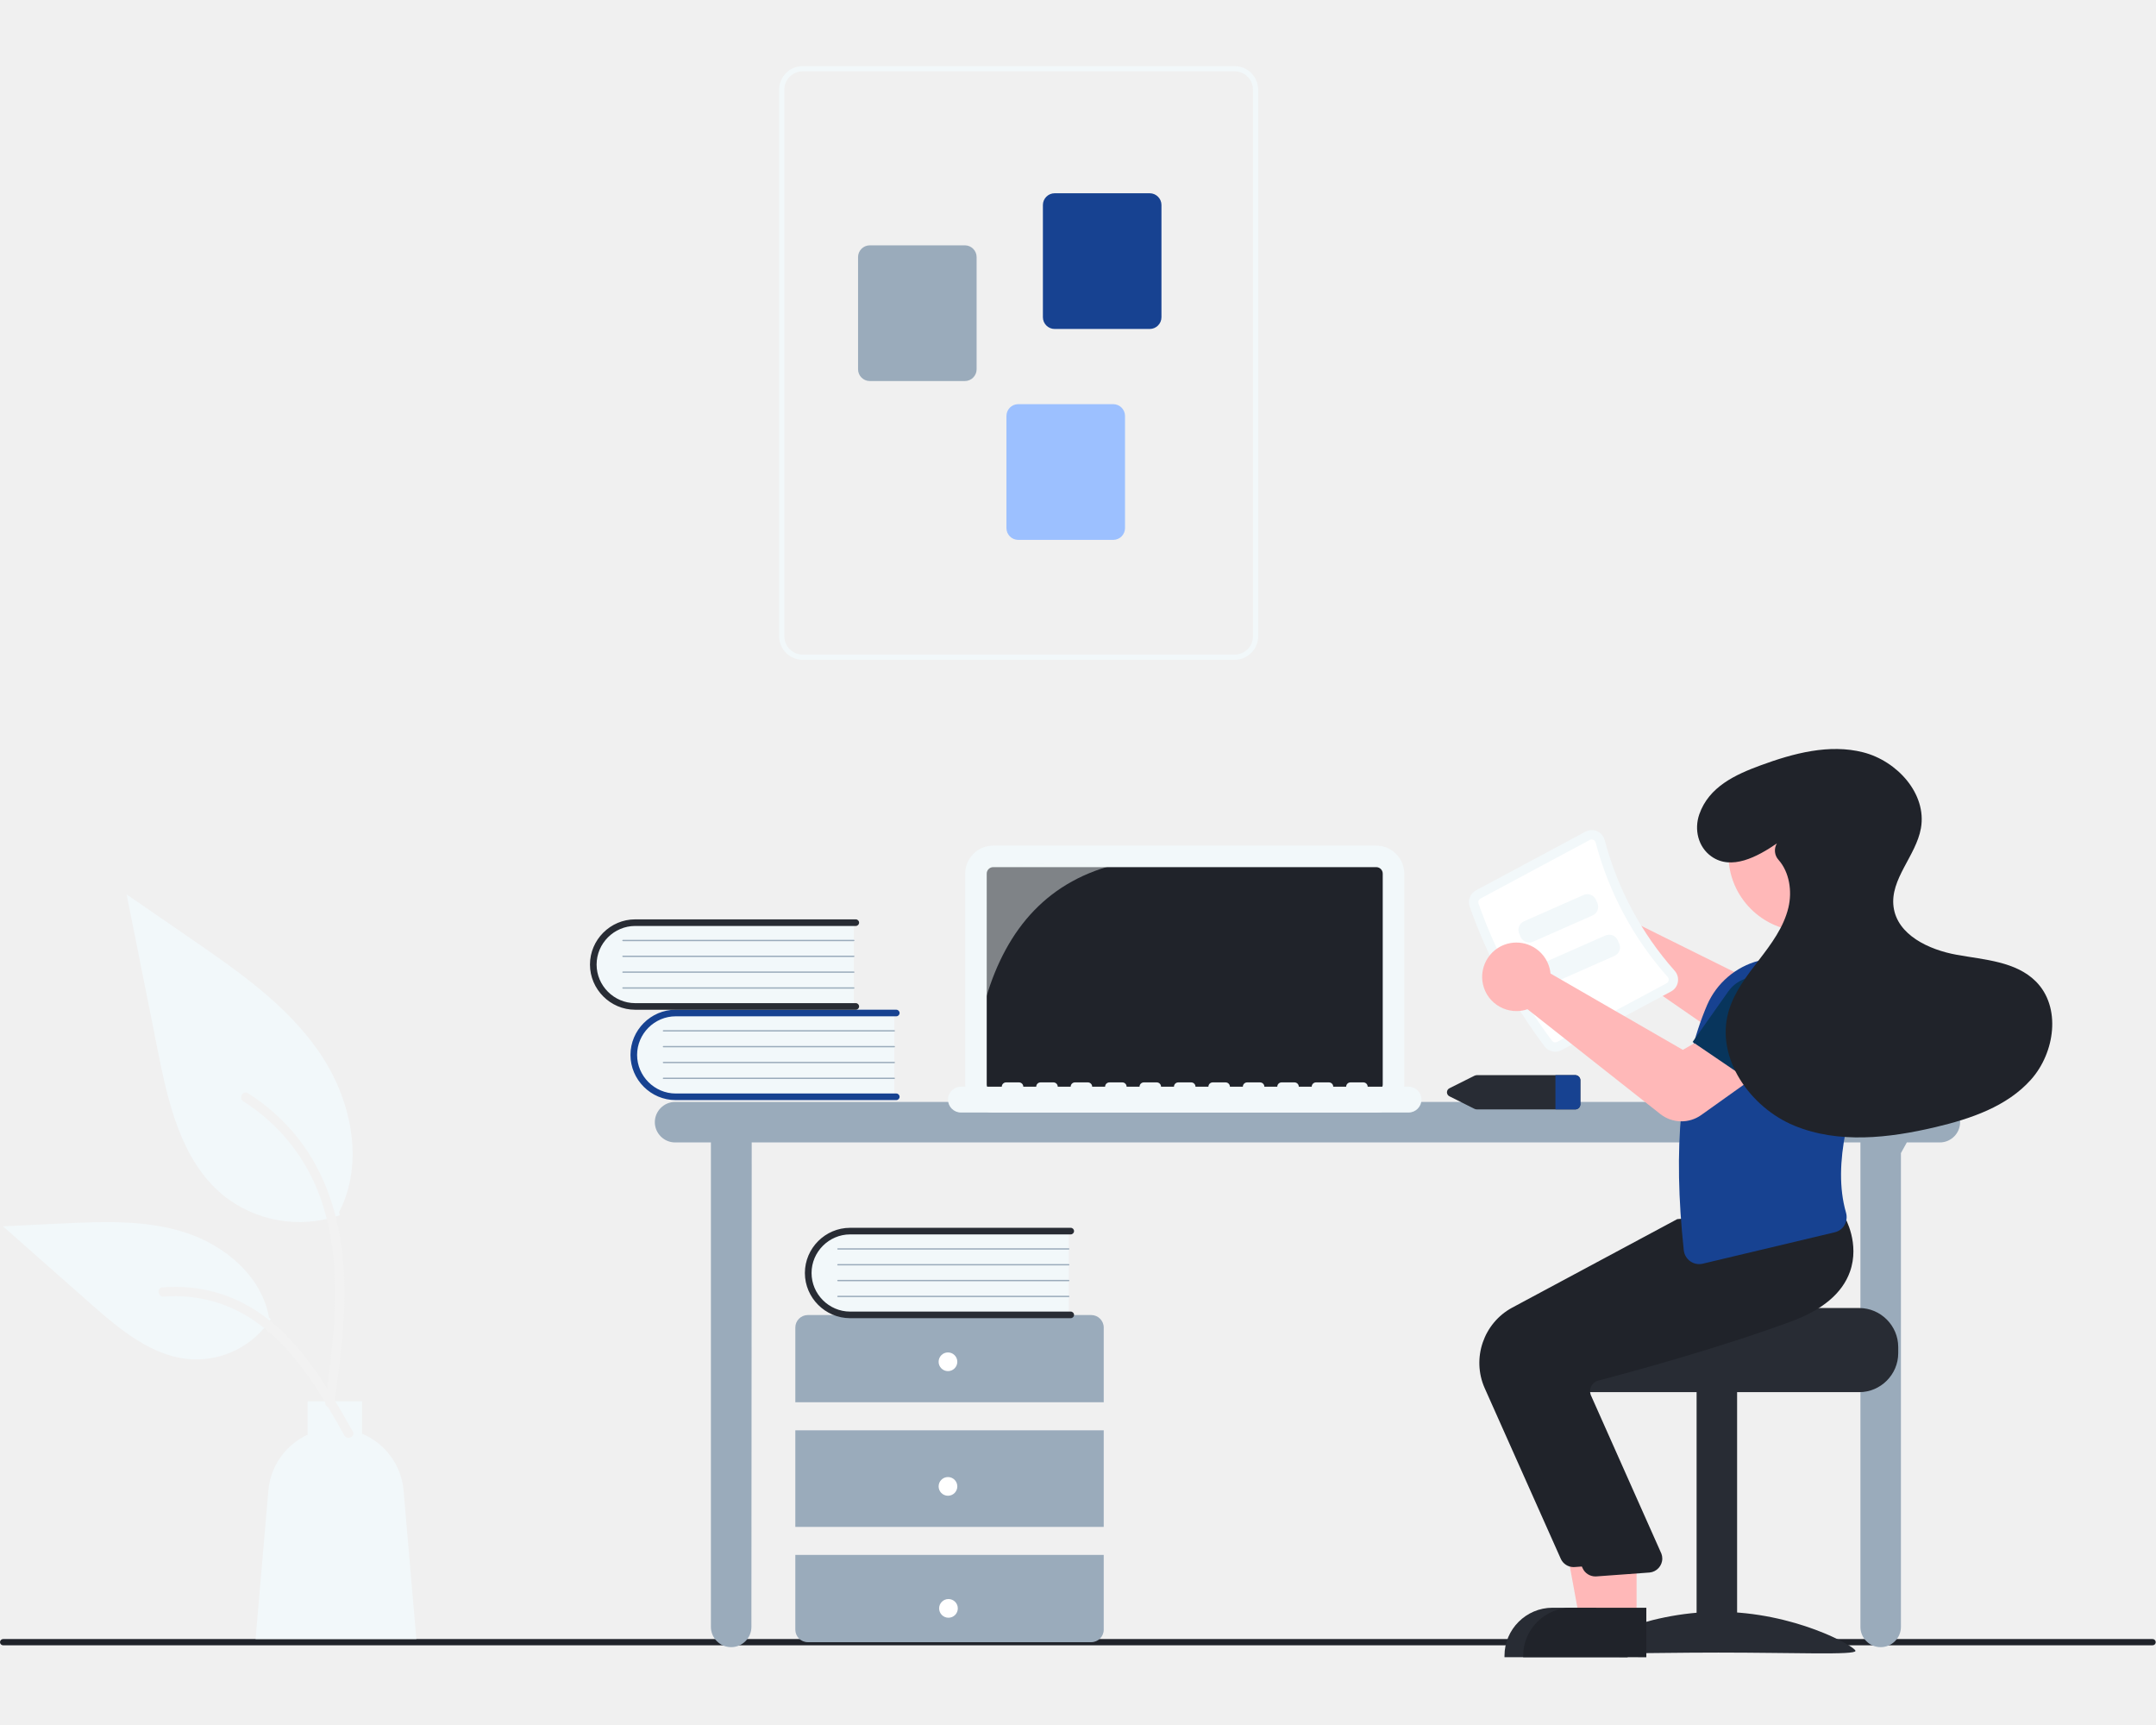
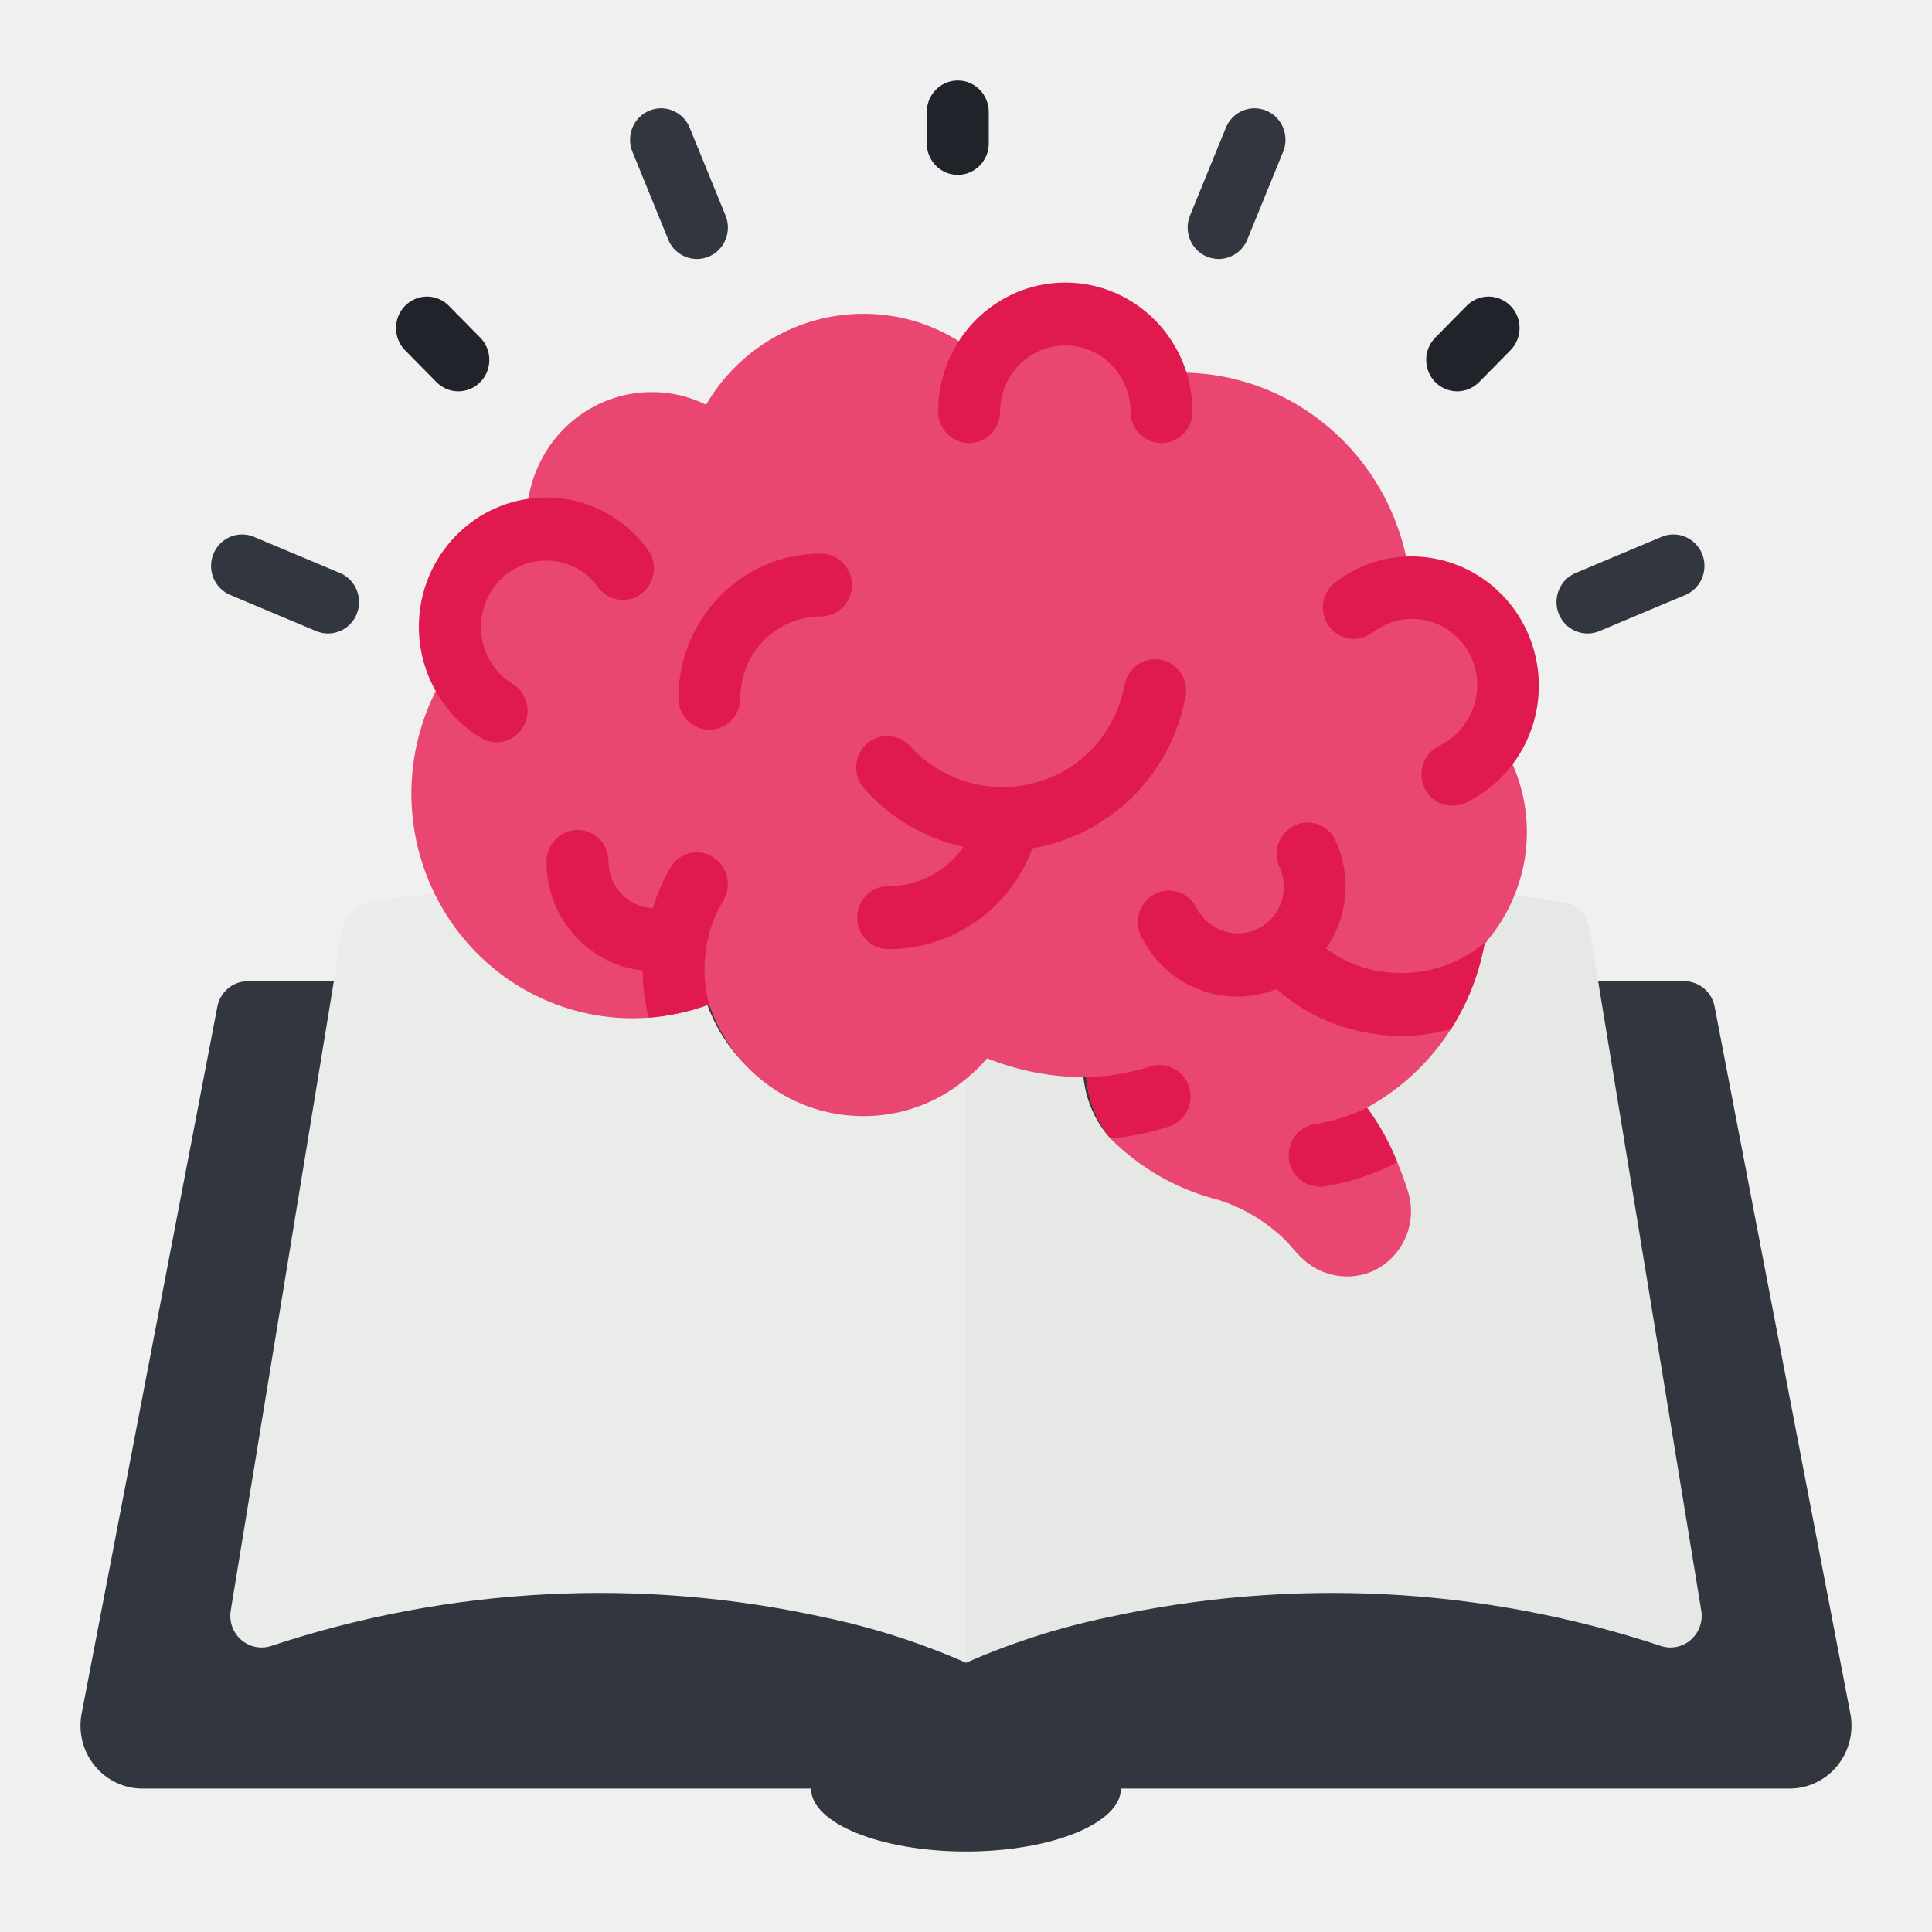
- <svg xmlns="http://www.w3.org/2000/svg" viewBox="0 0 5334 4267" fill-rule="evenodd" clip-rule="evenodd" stroke-linejoin="round" stroke-miterlimit="2">
-   <path d="M5325.63 4070.03H7.71c-4.228 0-7.707-3.479-7.707-7.707s3.479-7.707 7.707-7.707h5317.92c4.228 0 7.707 3.479 7.707 7.707s-3.479 7.707-7.707 7.707z" fill="#20232a" fill-rule="nonzero" />
-   <path d="M4799.26 2725.89H1670.17c-27.482 0-50.097 22.614-50.097 50.097 0 27.482 22.615 50.096 50.097 50.096h88.632v1198.46c0 27.482 22.614 50.097 50.096 50.097 27.482 0 50.096-22.615 50.096-50.097l.762-1198.46h2742.98v1198.46c0 27.482 22.614 50.097 50.097 50.097 27.482 0 50.096-22.615 50.096-50.097v-1172.04l14.575-26.415h81.764c27.482 0 50.096-22.615 50.096-50.097 0-27.482-22.614-50.096-50.096-50.096z" fill="#9aabbb" fill-rule="nonzero" />
-   <path d="M3404.96 2752.11h-947.837c-26.838-.031-50.309-15.647-61.772-38.211a68.475 68.475 0 01-7.452-31.013v-521.843c.043-37.959 31.265-69.181 69.224-69.224h947.837c37.959.043 69.181 31.265 69.224 69.224v521.843c-.043 37.959-31.265 69.181-69.224 69.224z" fill="#f2f8fa" fill-rule="nonzero" />
-   <path d="M3404.96 2145.09h-947.827c-8.744.019-15.934 7.209-15.952 15.954v521.85c.018 8.744 7.208 15.935 15.952 15.953h947.827c8.744-.018 15.934-7.209 15.952-15.953v-521.85c-.018-8.745-7.208-15.935-15.952-15.954z" fill="#20232a" fill-rule="nonzero" />
-   <path d="M2770.47 2136.12c-174.948 40.187-279.646 157.998-331.575 334.118l1.292-331.404 330.283-2.714z" fill="#f2f8fa" fill-opacity=".45" />
-   <path d="M3484.84 2688.21h-101.174c0-5.843-4.807-10.65-10.65-10.65h-31.949c-5.843 0-10.65 4.807-10.65 10.65h-31.95c0-5.843-4.807-10.65-10.65-10.65h-31.949c-5.842 0-10.65 4.807-10.65 10.65h-31.949c-.001-5.843-4.808-10.65-10.65-10.65h-31.95c-5.842 0-10.65 4.807-10.65 10.65h-31.949c0-5.843-4.808-10.65-10.65-10.65h-31.949c-5.843 0-10.65 4.807-10.65 10.65h-31.95c0-5.843-4.807-10.65-10.65-10.65h-31.949c-5.843 0-10.65 4.807-10.65 10.65h-31.95c0-5.843-4.807-10.65-10.65-10.65h-31.949c-5.843 0-10.65 4.807-10.65 10.65h-31.95c0-5.843-4.807-10.65-10.65-10.65h-31.949c-5.842 0-10.65 4.807-10.65 10.65h-31.95c0-5.843-4.807-10.65-10.649-10.65h-31.95c-5.842 0-10.65 4.807-10.65 10.65h-31.949c0-5.843-4.808-10.65-10.65-10.65h-31.95c-5.842 0-10.65 4.807-10.65 10.65h-31.949c0-5.843-4.808-10.65-10.65-10.65h-31.95c-5.842 0-10.649 4.807-10.649 10.65h-31.95c0-5.843-4.807-10.65-10.65-10.65h-31.949c-5.843 0-10.65 4.807-10.65 10.65h-101.174c-17.508.027-31.9 14.441-31.9 31.949 0 17.508 14.392 31.923 31.9 31.95h1107.59c17.527 0 31.949-14.423 31.949-31.95s-14.422-31.949-31.949-31.949z" fill="#f2f8fa" fill-rule="nonzero" />
-   <g fill-rule="nonzero">
-     <path d="M2212.55 2502.67v212.144h-531.501c-1.229.043-2.46.065-3.691.065-58.224 0-106.136-47.912-106.136-106.137 0-58.224 47.912-106.136 106.136-106.136 1.231 0 2.462.021 3.691.064h531.501z" fill="#f2f8fa" />
-     <path d="M2225.61 2713.18c-.002 4.476-3.684 8.158-8.16 8.16h-545.863c-61.323 0-111.784-50.461-111.784-111.784 0-61.323 50.461-111.784 111.784-111.784h545.863c4.477 0 8.16 3.684 8.16 8.16s-3.683 8.159-8.16 8.159h-545.863c-52.338.047-95.379 43.127-95.379 95.465s43.041 95.418 95.379 95.465h545.863c4.476.002 8.158 3.684 8.16 8.159z" fill="#174291" />
-     <path d="M2212.55 2551.62h-571.169a1.639 1.639 0 01-1.631-1.632 1.64 1.64 0 011.631-1.632l.012.001h571.157c.891.006 1.621.74 1.621 1.631a1.64 1.64 0 01-1.621 1.632zM2212.55 2590.79h-571.169a1.64 1.64 0 01-1.631-1.632c0-.896.736-1.632 1.631-1.632h571.169a1.64 1.64 0 011.621 1.632 1.64 1.64 0 01-1.621 1.632zM2212.55 2629.95h-571.169a1.64 1.64 0 01-1.631-1.632 1.64 1.64 0 011.631-1.632h571.169a1.64 1.64 0 011.621 1.632 1.64 1.64 0 01-1.621 1.632zM2212.55 2669.12h-571.169a1.638 1.638 0 01-1.631-1.631c0-.896.736-1.632 1.631-1.632h571.169a1.64 1.64 0 011.621 1.632c0 .891-.73 1.625-1.621 1.631z" fill="#9aabbb" />
-   </g>
-   <g fill-rule="nonzero">
-     <path d="M2112.36 2279.16v212.145h-531.501c-1.23.042-2.461.064-3.691.064-58.225 0-106.137-47.912-106.137-106.136 0-58.225 47.912-106.137 106.137-106.137 1.23 0 2.461.022 3.691.064h531.501z" fill="#f2f8fa" />
-     <path d="M2125.42 2489.67c-.002 4.475-3.684 8.157-8.159 8.159h-545.864c-61.323 0-111.784-50.461-111.784-111.784 0-61.322 50.461-111.783 111.784-111.783h545.864c4.476 0 8.159 3.683 8.159 8.159 0 4.476-3.683 8.16-8.159 8.16h-545.864c-52.338.047-95.379 43.126-95.379 95.464 0 52.339 43.041 95.418 95.379 95.465h545.864c4.475.002 8.157 3.684 8.159 8.16z" fill="#282c34" />
-     <path d="M2112.36 2328.12h-571.169a1.64 1.64 0 01-1.632-1.632 1.64 1.64 0 011.632-1.632h571.169c.891.006 1.62.741 1.62 1.632a1.64 1.64 0 01-1.62 1.632zM2112.36 2367.28h-571.169a1.64 1.64 0 01-1.632-1.632 1.64 1.64 0 011.632-1.632h571.169c.891.006 1.62.741 1.62 1.632 0 .891-.729 1.626-1.62 1.632zM2112.36 2406.45h-571.169a1.64 1.64 0 01-1.632-1.632 1.64 1.64 0 011.632-1.632h571.169c.891.006 1.62.741 1.62 1.632 0 .891-.729 1.626-1.62 1.632zM2112.36 2445.61h-571.169a1.64 1.64 0 01-1.632-1.632 1.64 1.64 0 011.632-1.632h571.169c.891.006 1.62.741 1.62 1.632 0 .891-.729 1.626-1.62 1.632z" fill="#9aabbb" />
-   </g>
-   <path d="M2730.66 3468.87v-184.971c0-16.912-13.917-30.829-30.828-30.829h-701.349c-16.912 0-30.828 13.917-30.829 30.829v184.971h763.006z" fill="#9aabbb" fill-rule="nonzero" />
-   <path fill="#9aabbb" d="M1967.65 3538.23h763.006v238.921H1967.65z" />
-   <path d="M1967.65 3846.52v184.971c.001 16.912 13.917 30.828 30.829 30.829h701.349c16.911-.001 30.828-13.917 30.828-30.829V3846.52H1967.65z" fill="#9aabbb" fill-rule="nonzero" />
-   <circle cx="2345.3" cy="3368.68" r="23.121" fill="#fff" />
-   <circle cx="2345.3" cy="3676.96" r="23.121" fill="#fff" />
-   <circle cx="2346.54" cy="3978.72" r="23.121" fill="#fff" />
-   <g fill-rule="nonzero">
-     <path d="M2644.16 3042.17v212.144h-531.501c-1.23.043-2.461.065-3.691.065-58.225 0-106.137-47.912-106.137-106.137 0-58.224 47.912-106.136 106.137-106.136 1.23 0 2.461.021 3.691.064h531.501z" fill="#f2f8fa" />
-     <path d="M2657.21 3252.68c-.002 4.475-3.684 8.157-8.159 8.159h-545.957c-61.323 0-111.784-50.461-111.784-111.784 0-61.323 50.461-111.784 111.784-111.784l.093.001h545.864c4.476 0 8.159 3.683 8.159 8.159 0 4.476-3.683 8.159-8.159 8.159h-545.864c-52.338.047-95.379 43.127-95.379 95.465s43.041 95.418 95.379 95.465h545.864c4.475.002 8.157 3.684 8.159 8.16z" fill="#282c34" />
-     <path d="M2644.16 3091.12h-571.169a1.639 1.639 0 01-1.632-1.632c0-.895.736-1.631 1.632-1.631h571.169c.891.006 1.62.74 1.62 1.631s-.729 1.626-1.62 1.632zM2644.16 3130.29h-571.169a1.64 1.64 0 01-1.632-1.632 1.64 1.64 0 011.632-1.632h571.169c.891.006 1.62.741 1.62 1.632 0 .891-.729 1.626-1.62 1.632zM2644.16 3169.45h-571.169a1.64 1.64 0 01-1.632-1.632 1.64 1.64 0 011.632-1.632h571.169c.891.006 1.62.741 1.62 1.632 0 .891-.729 1.626-1.62 1.632zM2644.16 3208.62h-571.158l-.011.001a1.64 1.64 0 01-1.632-1.632c0-.896.736-1.632 1.632-1.632h571.169c.891.006 1.62.741 1.62 1.632 0 .891-.729 1.625-1.62 1.631z" fill="#9aabbb" />
-   </g>
-   <g fill-rule="nonzero">
-     <path d="M1927.63 1574.19V221.59c.036-31.787 26.181-57.932 57.968-57.969h1069.2c31.787.037 57.933 26.182 57.969 57.969v1352.6c-.036 31.787-26.182 57.933-57.969 57.969h-1069.2c-31.787-.036-57.932-26.182-57.968-57.969zm57.968-1397.69c-24.723.028-45.059 20.364-45.086 45.087v1352.6c.027 24.724 20.363 45.059 45.086 45.087h1069.2c24.724-.028 45.059-20.363 45.087-45.087v-1352.6c-.028-24.723-20.363-45.059-45.087-45.087h-1069.2z" fill="#f2f8fa" />
-     <path d="M2580.16 784.801V507.07c.018-15.894 13.091-28.967 28.984-28.985h235.353c15.894.018 28.967 13.091 28.984 28.985v277.731c-.017 15.894-13.09 28.967-28.984 28.985h-235.353c-15.893-.018-28.966-13.091-28.984-28.985z" fill="#174291" />
-     <path d="M2122.85 913.62V635.889c.018-15.893 13.091-28.966 28.984-28.984h235.353c15.893.018 28.966 13.091 28.984 28.984v277.732c-.018 15.894-13.091 28.967-28.984 28.984h-235.353c-15.894-.017-28.967-13.091-28.984-28.985z" fill="#9aabbb" />
-     <path d="M2489.99 1306.52v-277.732c.017-15.893 13.09-28.966 28.984-28.984h235.352c15.894.018 28.967 13.091 28.985 28.984v277.732c-.018 15.894-13.091 28.967-28.985 28.984h-235.352c-15.894-.017-28.967-13.09-28.984-28.984z" fill="#9cc0ff" />
-   </g>
-   <g fill-rule="nonzero">
-     <path d="M3896.44 2659.62h-242.158a14.963 14.963 0 00-6.627 1.542l-61.119 30.597a11.157 11.157 0 00-6.781 10.25c0 4.459 2.678 8.507 6.781 10.251l61.119 30.597a14.963 14.963 0 006.627 1.542h242.158c6.899.399 12.924-4.899 13.412-11.792v-61.194c-.487-6.894-6.513-12.192-13.412-11.793z" fill="#282c34" />
-     <path d="M3909.85 2671.41v61.194c-.488 6.894-6.513 12.192-13.412 11.792h-48.245v-84.778h48.245c6.899-.399 12.925 4.898 13.412 11.792z" fill="#174291" />
-   </g>
-   <path d="M3894.62 2201.82a84.807 84.807 0 0133.599-6.94c37.266 0 70.367 24.564 81.164 60.232a81.666 81.666 0 012.467 11.06l338.636 167.924 78.368-51.935 97.509 112.257-119.66 97.185c-29.465 23.745-71.308 25.358-102.514 3.954l-343.578-237.597a80.767 80.767 0 01-7.822 2.853 84.83 84.83 0 01-24.55 3.631c-40.81 0-76.119-29.46-83.43-69.61a82.56 82.56 0 01-1.253-10.324c-1.948-35.449 18.496-68.555 51.064-82.69z" fill="#ffb8b8" fill-rule="nonzero" />
-   <g fill="#282c34">
-     <path d="M4599.93 3235.72h-370.017c0 10.636-381.349 19.268-381.349 19.268a99.094 99.094 0 00-16.261 15.414 95.672 95.672 0 00-22.354 61.657v15.414c.02 52.843 43.497 96.32 96.339 96.34h693.642c52.833-.046 96.293-43.507 96.339-96.34v-15.414c-.073-52.822-43.517-96.266-96.339-96.339z" fill-rule="nonzero" />
-     <path d="M4197.44 3439.98h100.193v647.399H4197.44z" />
-     <path d="M3912.27 4083.86c0 10.826 151.826 4.188 339.113 4.188 187.288 0 339.114 6.638 339.114-4.188 0-10.825-151.826-96.673-339.114-96.673-187.287 0-339.113 85.848-339.113 96.673z" fill-rule="nonzero" />
-   </g>
-   <path d="M4002.72 4007.98l-94.482-.008-44.956-245.063 139.453.007-.015 245.064z" fill="#ffb8b8" fill-rule="nonzero" />
-   <path d="M4026.82 4099.57l-304.666-.011v-3.855c0-65.052 53.53-118.582 118.582-118.582l186.09.007-.006 122.441z" fill="#282c34" fill-rule="nonzero" />
-   <path d="M3861.4 3856.01l-188.369-422.41c-32.439-73.433-2.648-160.535 67.966-198.722l408.581-219.096 186.444-15.859 171.983-15.632 1.24 2.1c1.586 2.679 38.563 66.549 13.568 136.583-18.96 53.122-68.277 94.616-146.58 123.329-182.77 67.016-393.905 124.293-476.196 145.804a26.613 26.613 0 00-17.042 13.562 26.976 26.976 0 00-1.513 21.571l175.003 393.177a34.686 34.686 0 012.118 11.935c0 17.82-13.734 32.887-31.477 34.533l-130.764 9.521c-1.11.106-2.215.158-3.315.158-13.656-.004-26.09-8.08-31.647-20.554z" fill="#20232a" fill-rule="nonzero" />
-   <path d="M4048.96 4007.98l-94.481-.008-44.956-245.063 139.453.007-.016 245.064z" fill="#ffb8b8" fill-rule="nonzero" />
-   <path d="M4073.06 4099.57l-304.667-.011v-3.855c0-65.052 53.53-118.582 118.583-118.582l186.09.007-.006 122.441zM3915.35 3879.14l-188.37-422.41c-32.438-73.432-2.648-160.534 67.967-198.722l408.581-219.096 186.444-15.858 171.983-15.633 1.24 2.1c1.586 2.68 38.563 66.55 13.568 136.583-18.96 53.123-68.277 94.616-146.58 123.33-182.77 67.016-393.905 124.292-476.196 145.803a26.608 26.608 0 00-17.042 13.563 26.976 26.976 0 00-1.513 21.571l175.003 393.176a34.691 34.691 0 012.118 11.936c0 17.819-13.734 32.886-31.477 34.533l-130.764 9.521c-1.11.105-2.215.158-3.315.158-13.657-.005-26.09-8.08-31.647-20.555z" fill="#20232a" fill-rule="nonzero" />
-   <path d="M3821.46 2588.72a1291.026 1291.026 0 01-185.553-346.295c-5.22-15.28 1.442-32.263 15.66-39.918l270.869-145.138a32.752 32.752 0 0128.713-1.165 33.31 33.31 0 0118.97 22.227 788.688 788.688 0 00172.991 322.857 33.301 33.301 0 018.002 28.105 32.754 32.754 0 01-16.874 23.261l-270.869 145.138c-14.249 7.597-32.078 3.738-41.909-9.072z" fill="#f2f8fa" fill-rule="nonzero" />
-   <path d="M3839.95 2574.84c2.994 3.737 8.272 4.827 12.501 2.582l270.871-145.141a9.605 9.605 0 005.03-6.913 10.165 10.165 0 00-2.505-8.693 811.91 811.91 0 01-178.088-332.37 10.171 10.171 0 00-5.843-6.898 9.615 9.615 0 00-8.557.354l-270.865 145.137c-4.216 2.278-6.233 7.281-4.776 11.846a1267.875 1267.875 0 00182.232 340.096z" fill="#fff" fill-rule="nonzero" />
-   <path d="M4721.33 2550.01l-212.137 80.612-51.791-143.866c-14.14-39.278 2.231-83.462 38.551-104.043 36.761-20.831 83.696-11.668 109.922 21.46l115.455 145.837z" fill="#08355c" fill-rule="nonzero" />
-   <path d="M4181.76 3120.03a38.545 38.545 0 01-16.058-27.351c-27.17-253.639-8.245-452.131 57.849-606.82 23.57-54.018 70.674-94.335 127.683-109.284l171.48-8.656.888.429c79.232 38.808 123.955 125.579 109.59 212.627-55.154 145.382-101.337 296.747-66.117 418.854a39.487 39.487 0 01-3.729 30.7 37.654 37.654 0 01-24.013 17.796l-326.616 77.696a38.274 38.274 0 01-30.957-5.991z" fill="#174291" fill-rule="nonzero" />
-   <circle cx="4465.48" cy="2114.57" r="189.295" fill="#ffb8b8" />
-   <path d="M3940.22 2264.5l-147.527 65.122c-11.604 5.107-25.356-.222-30.489-11.815l-3.649-8.266c-5.107-11.605.222-25.357 11.815-30.49l147.527-65.122c11.604-5.107 25.357.222 30.489 11.816l3.649 8.265c5.108 11.605-.222 25.357-11.815 30.49zM3994.17 2364.69l-147.527 65.121c-11.604 5.108-25.356-.221-30.489-11.815l-3.649-8.266c-5.107-11.604.222-25.356 11.815-30.489l147.527-65.122c11.604-5.107 25.356.222 30.489 11.815l3.649 8.266c5.107 11.605-.222 25.357-11.815 30.49z" fill="#f2f8fa" fill-rule="nonzero" />
-   <path d="M4107.94 2756.04l-328.896-259.468a81.013 81.013 0 01-7.986 2.356 85.026 85.026 0 01-67.961-13.036 84.148 84.148 0 01-35.656-59.602c-4.525-39.035 18.596-76.362 55.56-89.697a84.815 84.815 0 0128.633-4.98c39.22 0 73.57 27.206 82.553 65.384a81.54 81.54 0 011.765 11.192l327.409 188.881 81.478-46.909 90.258 118.166-126.505 90.167c-30.326 21.436-71.407 20.434-100.652-2.454z" fill="#ffb8b8" fill-rule="nonzero" />
-   <path d="M4375.23 2705.12l-187.658-127.61 88.192-124.908c24.077-34.102 69.665-46.016 107.349-28.054 38.142 18.18 57.54 61.89 45.429 102.37l-53.312 178.202z" fill="#08355c" fill-rule="nonzero" />
-   <path d="M4396.08 2086.38c-48.653 33.299-112.535 67.528-162.227 32.067-32.628-23.284-42.908-66.4-29.677-104.238 23.794-68.042 89.168-97.998 151.681-120.96 81.267-29.85 169.755-53.597 253.65-32.22 83.895 21.377 158.039 102.605 142.895 187.846-12.179 68.549-76.84 125.587-67.661 194.601 9.238 69.458 87.351 106.019 156.312 118.433 68.961 12.413 146.13 16.402 195.69 65.936 63.222 63.189 47.434 176.132-12.056 242.848-59.489 66.715-149.262 96.956-236.252 117.515-115.257 27.238-239.916 41.554-349.381-3.652-109.464-45.205-194.648-166.892-162.938-281 13.394-48.199 44.947-88.933 75.442-128.59 30.494-39.656 61.372-81.125 73.004-129.779 9.694-40.545 2.519-87.62-24.368-118.033-10.007-10.893-11.864-27.099-4.581-39.973l.467-.801z" fill="#20232a" fill-rule="nonzero" />
-   <g fill-rule="nonzero">
-     <g fill="#f2f8fa">
-       <path d="M840.633 3006.1c-99.088 34.831-209.499 15.381-290.721-51.212-101.827-85.466-133.752-226.27-159.729-356.647l-76.834-385.631 160.86 110.762c115.681 79.654 233.969 161.86 314.066 277.234 80.097 115.375 115.06 272.872 50.704 397.713M670.066 3263.13c-42.498 64.589-115.834 102.44-193.101 99.663-97.75-4.64-179.243-72.864-252.602-137.634L7.382 3033.581l143.606-6.873c103.272-4.942 209.209-9.552 307.572 22.295 98.364 31.848 189.08 108.493 207.066 210.307" />
-     </g>
-     <path d="M998.456 3687.11c-5.373-62.272-45.11-116.583-102.834-140.554v-80.161h-134.45v82.688c-54.823 25.12-92.037 77.947-97.234 138.027l-31.615 367.504h397.749l-31.616-367.504z" fill="#f2f8fa" />
-     <g fill="#f2f2f2">
-       <path d="M826.883 3472.98c16.281-118.593 33.023-238.709 21.602-358.573-10.142-106.453-42.619-210.427-108.738-295.678a491.884 491.884 0 00-126.195-114.354c-12.62-7.966-24.235 12.033-11.67 19.964a467.682 467.682 0 01184.962 223.171c40.269 102.423 46.735 214.074 39.796 322.877-4.196 65.798-13.09 131.164-22.053 196.447-1.457 6.092 2.096 12.351 8.075 14.221 6.112 1.647 12.503-1.982 14.221-8.075z" />
-       <path d="M872.895 3541.16c-78.364-138.66-169.259-292.765-331.674-342.019a370.127 370.127 0 00-139.508-14.405c-14.811 1.277-11.113 24.109 3.672 22.834a343.916 343.916 0 01222.632 58.9c62.774 42.729 111.65 102.132 153.018 165.127 25.34 38.587 48.037 78.81 70.739 118.979 7.255 12.838 28.461 3.571 21.121-9.416z" />
-     </g>
-   </g>
+ <svg xmlns="http://www.w3.org/2000/svg" viewBox="0 0 300 300" stroke-linejoin="round" stroke-miterlimit="2">
+   <path d="M261.534 152.363H38.466c-2.302.003-4.278 1.662-4.715 3.956L12.675 266.107c-.546 2.869.2 5.835 2.036 8.085s4.566 3.548 7.443 3.539h103.788c0 5.372 10.778 9.769 24.059 9.769s24.058-4.397 24.058-9.769h103.787c2.877.009 5.609-1.288 7.443-3.539s2.582-5.216 2.036-8.085l-21.076-109.788c-.437-2.294-2.413-3.953-4.715-3.956z" fill="#32363e" />
+   <path d="M150.001 166.574v91.622a110.316 110.316 0 00-21.894-7.034 162.279 162.279 0 00-86.079 4.446 4.803 4.803 0 01-4.597-.992 4.96 4.96 0 01-1.61-4.478l17.369-106.03c.345-2.094 1.974-3.729 4.042-4.053l10.007-1.367c5.881 11.6 17.653 18.894 30.507 18.9.866 0 1.684-.049 2.501-.098a35.426 35.426 0 009.384-2.051.703.703 0 00.095.293c3.601 10.236 13.16 17.061 23.866 17.046a24.654 24.654 0 0016.409-6.204z" fill="#eaecea" />
+   <path d="M257.974 255.608a162.287 162.287 0 00-86.081-4.446 110.256 110.256 0 00-21.892 7.034v-91.622a21.647 21.647 0 002.79-2.784 40.223 40.223 0 0015.109 2.93h.288a17.06 17.06 0 003.754 9.525 36.075 36.075 0 0016.889 9.572 26.297 26.297 0 0111.932 8.009c2.829 3.558 7.621 4.808 11.789 3.078 3.668-1.609 6.05-5.272 6.062-9.328a10.097 10.097 0 00-.48-3.126c-.482-1.514-1.012-3.028-1.637-4.494a38.252 38.252 0 00-4.715-8.498c9.542-5.238 16.244-14.571 18.236-25.395.143-.197.336-.391.481-.588a25.8 25.8 0 003.994-6.543l8.275 1.123c2.068.324 3.697 1.959 4.042 4.053l1.348 8.255 16.023 97.775a4.967 4.967 0 01-1.612 4.478 4.8 4.8 0 01-4.595.992z" fill="#e6e8e6" />
+   <path d="M237.098 129.261a25.79 25.79 0 01-2.117 10.207 25.846 25.846 0 01-3.994 6.545c-.143.194-.336.391-.481.585-1.992 10.825-8.694 20.158-18.236 25.396a38.32 38.32 0 014.715 8.498c.625 1.466 1.155 2.98 1.637 4.494a10.1 10.1 0 01.48 3.126c-.012 4.055-2.393 7.719-6.062 9.328-4.168 1.73-8.96.479-11.789-3.076a26.277 26.277 0 00-11.932-8.011 36.069 36.069 0 01-16.889-9.573 17.053 17.053 0 01-3.754-9.522h-.288a40.225 40.225 0 01-15.109-2.932 21.53 21.53 0 01-2.79 2.785 24.642 24.642 0 01-16.409 6.202c-10.706.017-20.265-6.809-23.865-17.044a.7.7 0 01-.096-.294 35.27 35.27 0 01-9.384 2.051 40.25 40.25 0 01-2.5.098c-13.006-.009-24.892-7.465-30.715-19.267s-4.589-25.93 3.192-36.507a14.45 14.45 0 01-.867-4.981c-.028-7.218 4.966-13.452 11.933-14.896a.168.168 0 01.096-.049 21.577 21.577 0 01-.096-1.806 19.5 19.5 0 011.636-7.864c3.07-7.207 10.067-11.872 17.803-11.867a18.75 18.75 0 018.42 1.953c5.123-8.754 14.413-14.118 24.443-14.115 6.883-.025 13.532 2.531 18.669 7.179 2.951-4.828 8.315-7.574 13.894-7.112s10.434 4.059 12.572 9.31a38.11 38.11 0 014.137-.243c18.643.031 34.158 14.547 35.703 33.404h.144c3.964 0 7.766 1.603 10.564 4.453s4.365 6.713 4.351 10.737a15.846 15.846 0 01-1.925 7.521 26.143 26.143 0 014.909 15.287z" fill="#ea4672" />
+   <path d="M230.987 146.013c-.143.194-.336.391-.481.585a36.108 36.108 0 01-5.197 13.186 27.476 27.476 0 01-7.746 1.075 29.98 29.98 0 01-13.713-3.369 31.48 31.48 0 01-5.629-3.908 16.95 16.95 0 01-6.015 1.173c-6.356.033-12.178-3.604-15.013-9.378a4.96 4.96 0 01.278-4.884c.946-1.461 2.587-2.299 4.306-2.198s3.255 1.125 4.03 2.687a7.23 7.23 0 004.627 3.716 7.127 7.127 0 005.813-1.029 7.199 7.199 0 003.079-5.91 7.51 7.51 0 00-.722-3.272c-.968-2.361.023-5.082 2.271-6.237s4.996-.352 6.295 1.841a17.423 17.423 0 011.78 7.668 17.06 17.06 0 01-3.032 9.523c.77.537 1.54 1.075 2.31 1.514a20.145 20.145 0 009.335 2.296 20.032 20.032 0 0013.424-5.079zm-58.846-19.175c6.233-4.358 10.52-11.039 11.929-18.588a4.926 4.926 0 00-1.542-4.68 4.76 4.76 0 00-4.775-.929 4.87 4.87 0 00-3.135 3.773c-.942 5.037-3.806 9.493-7.967 12.399-8.006 5.474-18.741 4.232-25.329-2.929a4.77 4.77 0 00-6.806-.32c-1.966 1.819-2.108 4.913-.315 6.908a28.923 28.923 0 0015.421 9.026c-2.695 3.846-7.062 6.124-11.71 6.113-2.658 0-4.812 2.187-4.812 4.885s2.154 4.884 4.812 4.884c9.959.041 18.896-6.205 22.416-15.662a28.75 28.75 0 0011.813-4.88zm44.844 53.654a37.217 37.217 0 01-11.259 3.712c-.254.04-.513.057-.77.05-2.533.023-4.652-1.952-4.843-4.517s1.612-4.841 4.121-5.203a27.53 27.53 0 008.036-2.54 38.32 38.32 0 014.715 8.498zm-107.203-34.088a25.2 25.2 0 00-.385 4.15 19.963 19.963 0 00.722 5.421 35.27 35.27 0 01-9.384 2.051 30.66 30.66 0 01-.961-7.325c-8.476-.938-14.901-8.196-14.916-16.85-.017-2.719 2.131-4.943 4.811-4.981a4.743 4.743 0 013.393 1.405 4.88 4.88 0 011.418 3.43v.146c.073 3.86 3.083 7 6.882 7.179a29.37 29.37 0 012.742-6.3 4.75 4.75 0 012.951-2.24 4.69 4.69 0 013.641.579c2.263 1.421 2.989 4.416 1.636 6.742a20.605 20.605 0 00-2.55 6.593zm71.55 28.57a39.947 39.947 0 01-8.902 1.806 17.053 17.053 0 01-3.754-9.522 12.79 12.79 0 001.397-.05 36.086 36.086 0 008.419-1.562c1.66-.578 3.497-.194 4.797 1.004s1.852 3.017 1.444 4.749-1.71 3.101-3.401 3.575zm-49.049-84.14c0-2.698-2.154-4.885-4.81-4.885-12.219.014-22.121 10.065-22.134 22.466 0 2.698 2.155 4.885 4.811 4.885s4.812-2.187 4.812-4.885c0-3.367 1.318-6.596 3.665-8.978s5.528-3.719 8.846-3.719c2.656 0 4.81-2.187 4.81-4.884zm-55.181 24.425a4.717 4.717 0 01-2.479-.704 20.038 20.038 0 01-8.483-10.641 20.03 20.03 0 01-1.101-6.579c0-11.068 8.823-20.051 19.727-20.083 6.248-.024 12.13 2.987 15.826 8.102 1.026 1.402 1.237 3.252.553 4.853s-2.156 2.714-3.864 2.913a4.78 4.78 0 01-4.417-1.939 9.932 9.932 0 00-8.078-4.142c-4.555.027-8.537 3.123-9.746 7.581s.65 9.185 4.549 11.574c1.854 1.132 2.736 3.38 2.156 5.495s-2.481 3.578-4.643 3.575v-.005zm103.252-46.455c-2.658 0-4.812-2.187-4.812-4.885 0-5.674-4.53-10.273-10.121-10.273s-10.122 4.599-10.122 10.273c0 2.698-2.154 4.885-4.81 4.885s-4.812-2.187-4.812-4.885c0-11.068 8.84-20.041 19.744-20.041s19.745 8.973 19.745 20.041a4.92 4.92 0 01-1.409 3.453 4.776 4.776 0 01-3.403 1.432zm45.134 56.31c-2.234-.022-4.159-1.602-4.649-3.815s.589-4.476 2.598-5.464a10.326 10.326 0 004.558-4.278c2.447-4.235 1.595-9.635-2.031-12.883a9.99 9.99 0 00-12.847-.436c-2.126 1.618-5.141 1.181-6.737-.976s-1.164-5.22.963-6.838c3.367-2.587 7.469-4 11.692-4.025 9.296-.064 17.381 6.452 19.429 15.657s-2.496 18.612-10.917 22.609a4.69 4.69 0 01-2.059.449z" fill="#e01a4f" />
+   <path d="M148.723 27.152c-2.658 0-4.812-2.187-4.812-4.883v-4.885c0-2.697 2.154-4.884 4.812-4.884s4.812 2.187 4.812 4.884v4.885c0 2.696-2.155 4.883-4.812 4.883zm77.549 33.616a4.812 4.812 0 01-4.444-3.015 4.94 4.94 0 011.042-5.322l4.812-4.883a4.762 4.762 0 014.678-1.333 4.85 4.85 0 013.437 3.489 4.93 4.93 0 01-1.312 4.748l-4.812 4.885a4.773 4.773 0 01-3.401 1.431zm-155.098 0a4.77 4.77 0 01-3.402-1.431l-4.812-4.885a4.932 4.932 0 01-1.312-4.748 4.85 4.85 0 013.436-3.489 4.762 4.762 0 014.679 1.333l4.812 4.883a4.94 4.94 0 011.043 5.322 4.814 4.814 0 01-4.444 3.015z" fill="#20232a" />
+   <path d="M108.213 40.216a4.813 4.813 0 01-4.446-3.013l-5.523-13.539a4.94 4.94 0 01.565-4.91c1.05-1.412 2.772-2.137 4.499-1.894s3.189 1.415 3.822 3.063l5.53 13.538c.489 1.198.491 2.544.003 3.743s-1.426 2.15-2.607 2.646a4.816 4.816 0 01-1.843.366zm81.018 0a4.82 4.82 0 01-1.842-.37 4.852 4.852 0 01-2.605-2.645 4.96 4.96 0 01.002-3.74l5.529-13.538c.633-1.648 2.096-2.82 3.822-3.063s3.449.482 4.499 1.894a4.94 4.94 0 01.566 4.91l-5.524 13.539a4.812 4.812 0 01-4.447 3.013zm57.288 58.153c-2.3.006-4.285-1.64-4.733-3.931s.762-4.583 2.89-5.47l13.338-5.608c1.589-.666 3.408-.423 4.77.639s2.065 2.783 1.841 4.512-1.342 3.207-2.929 3.875l-13.334 5.606a4.746 4.746 0 01-1.843.377zm-195.593 0a4.75 4.75 0 01-1.843-.377L35.75 92.386a4.877 4.877 0 01-2.931-3.875 4.92 4.92 0 011.842-4.512 4.757 4.757 0 014.77-.639l13.338 5.608c2.129.887 3.34 3.18 2.891 5.47s-2.433 3.937-4.734 3.931z" fill="#32363e" />
</svg>
